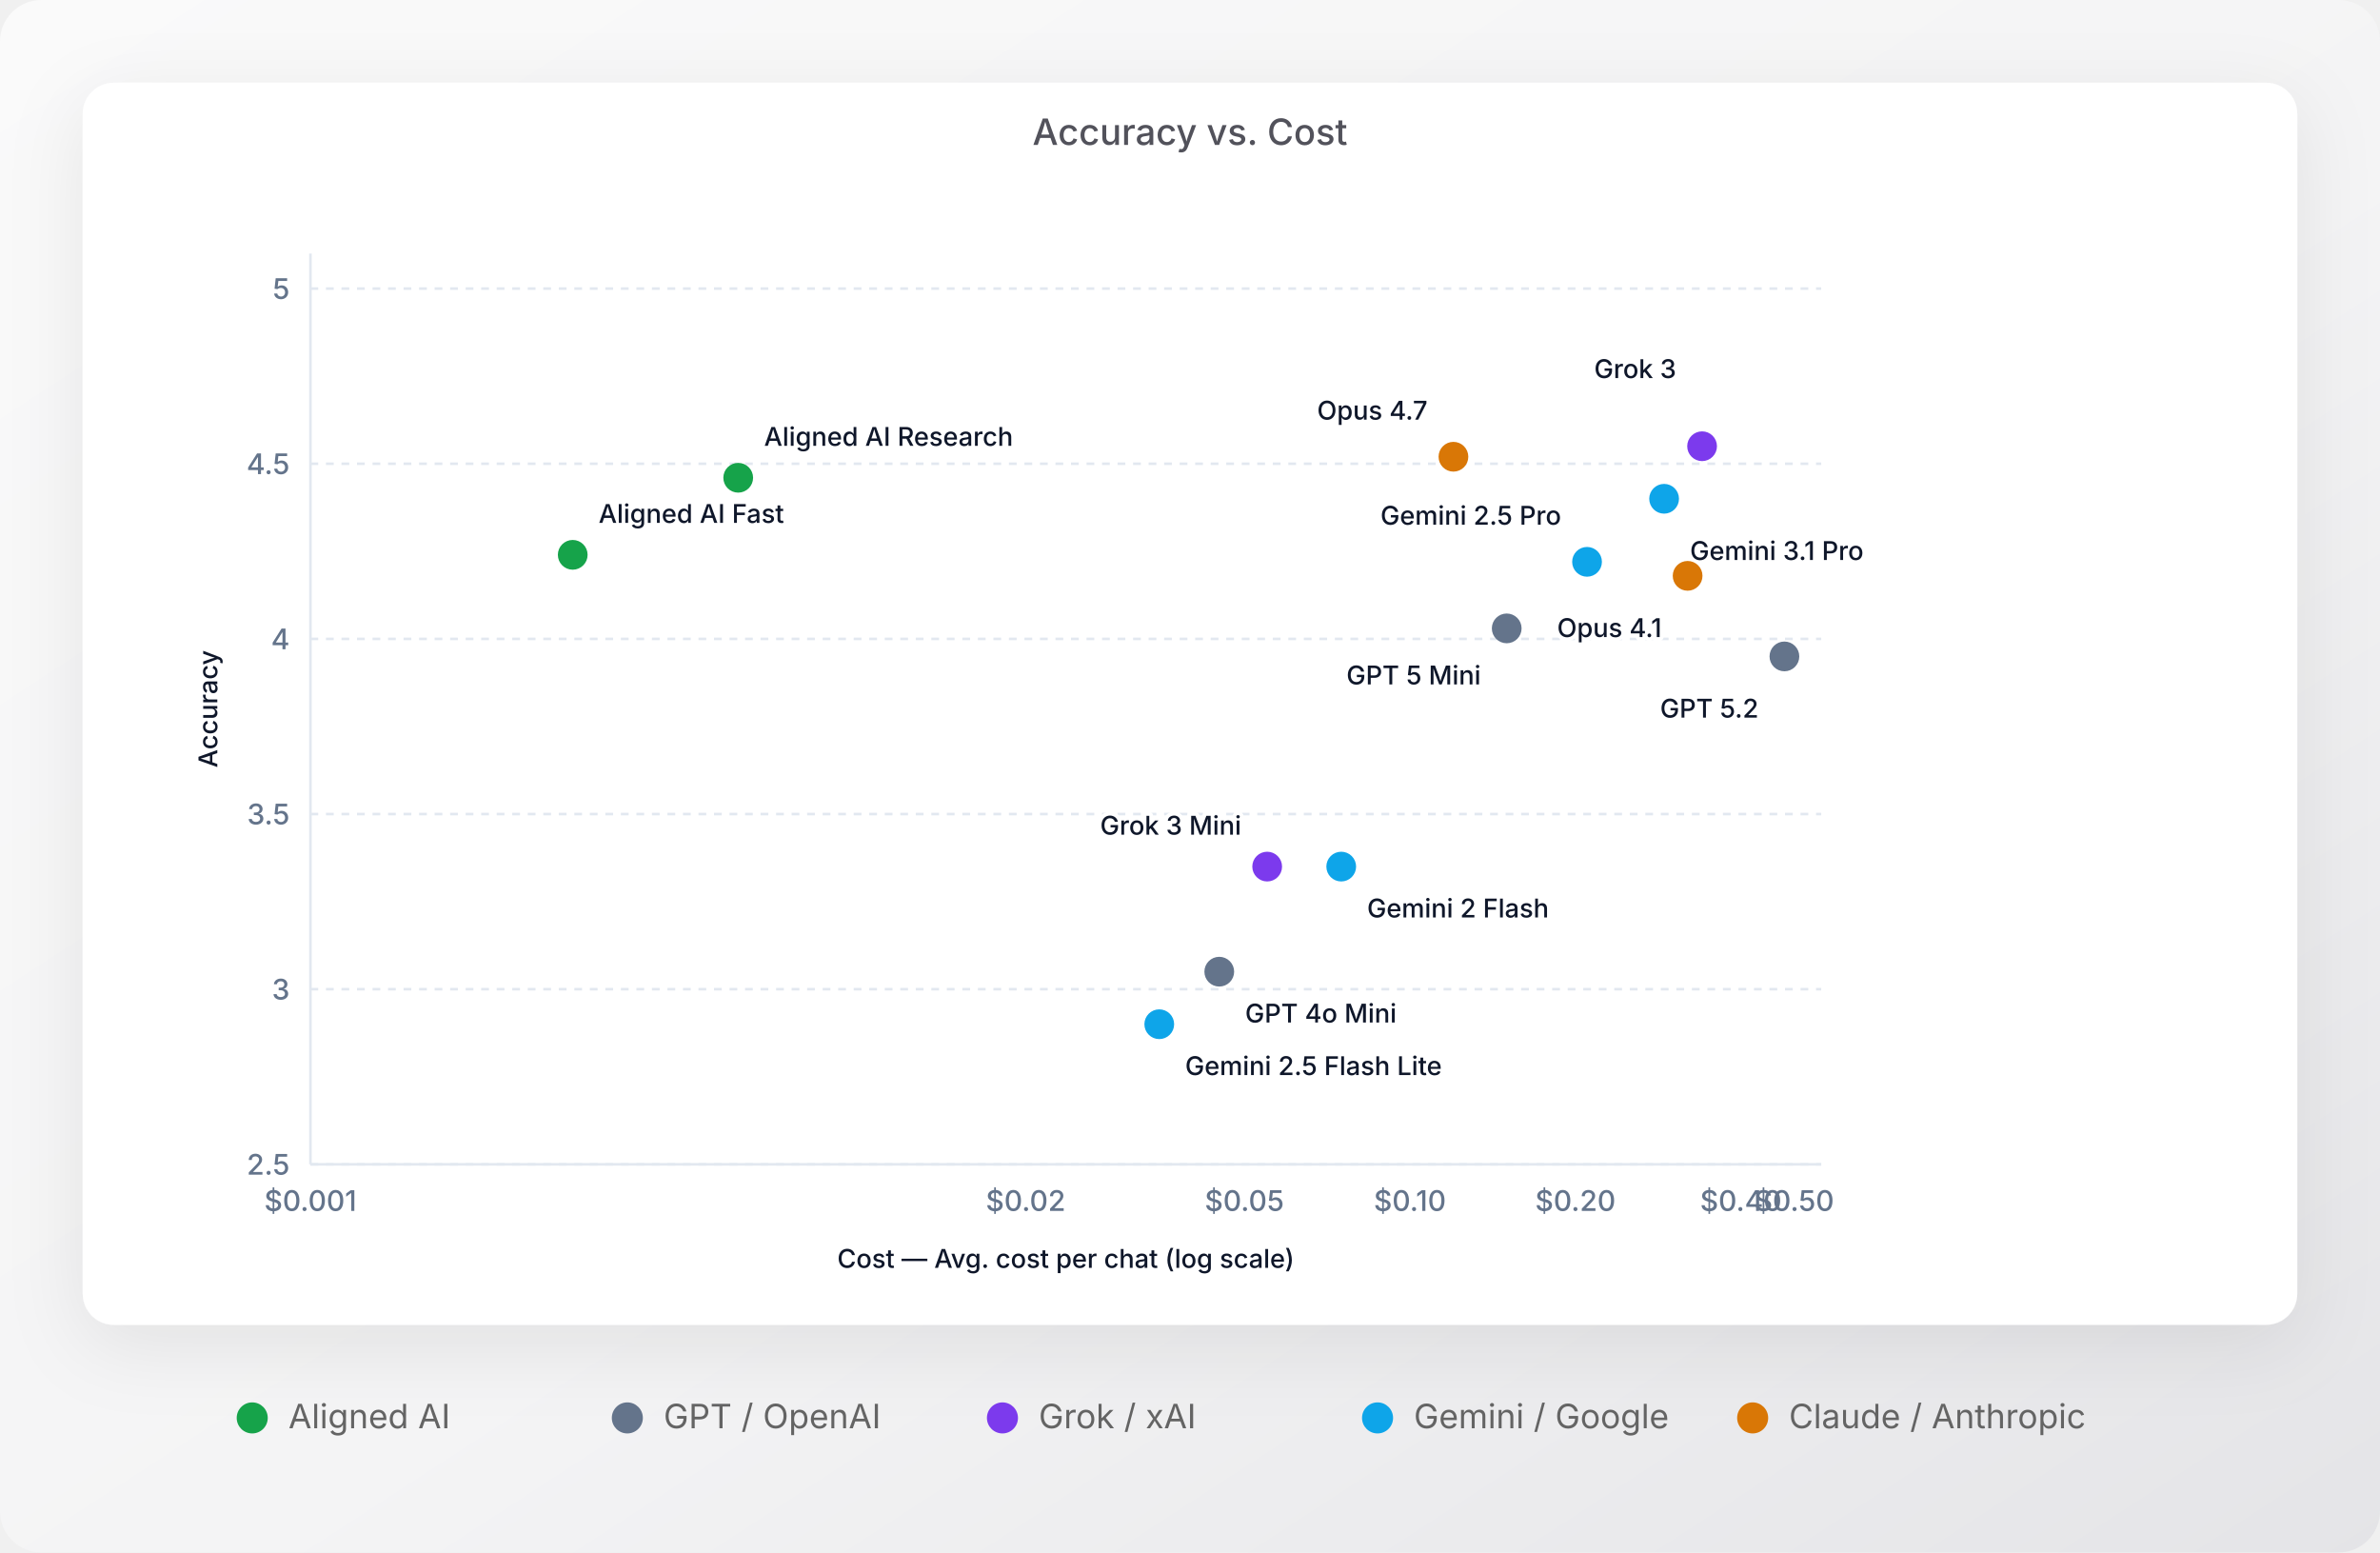
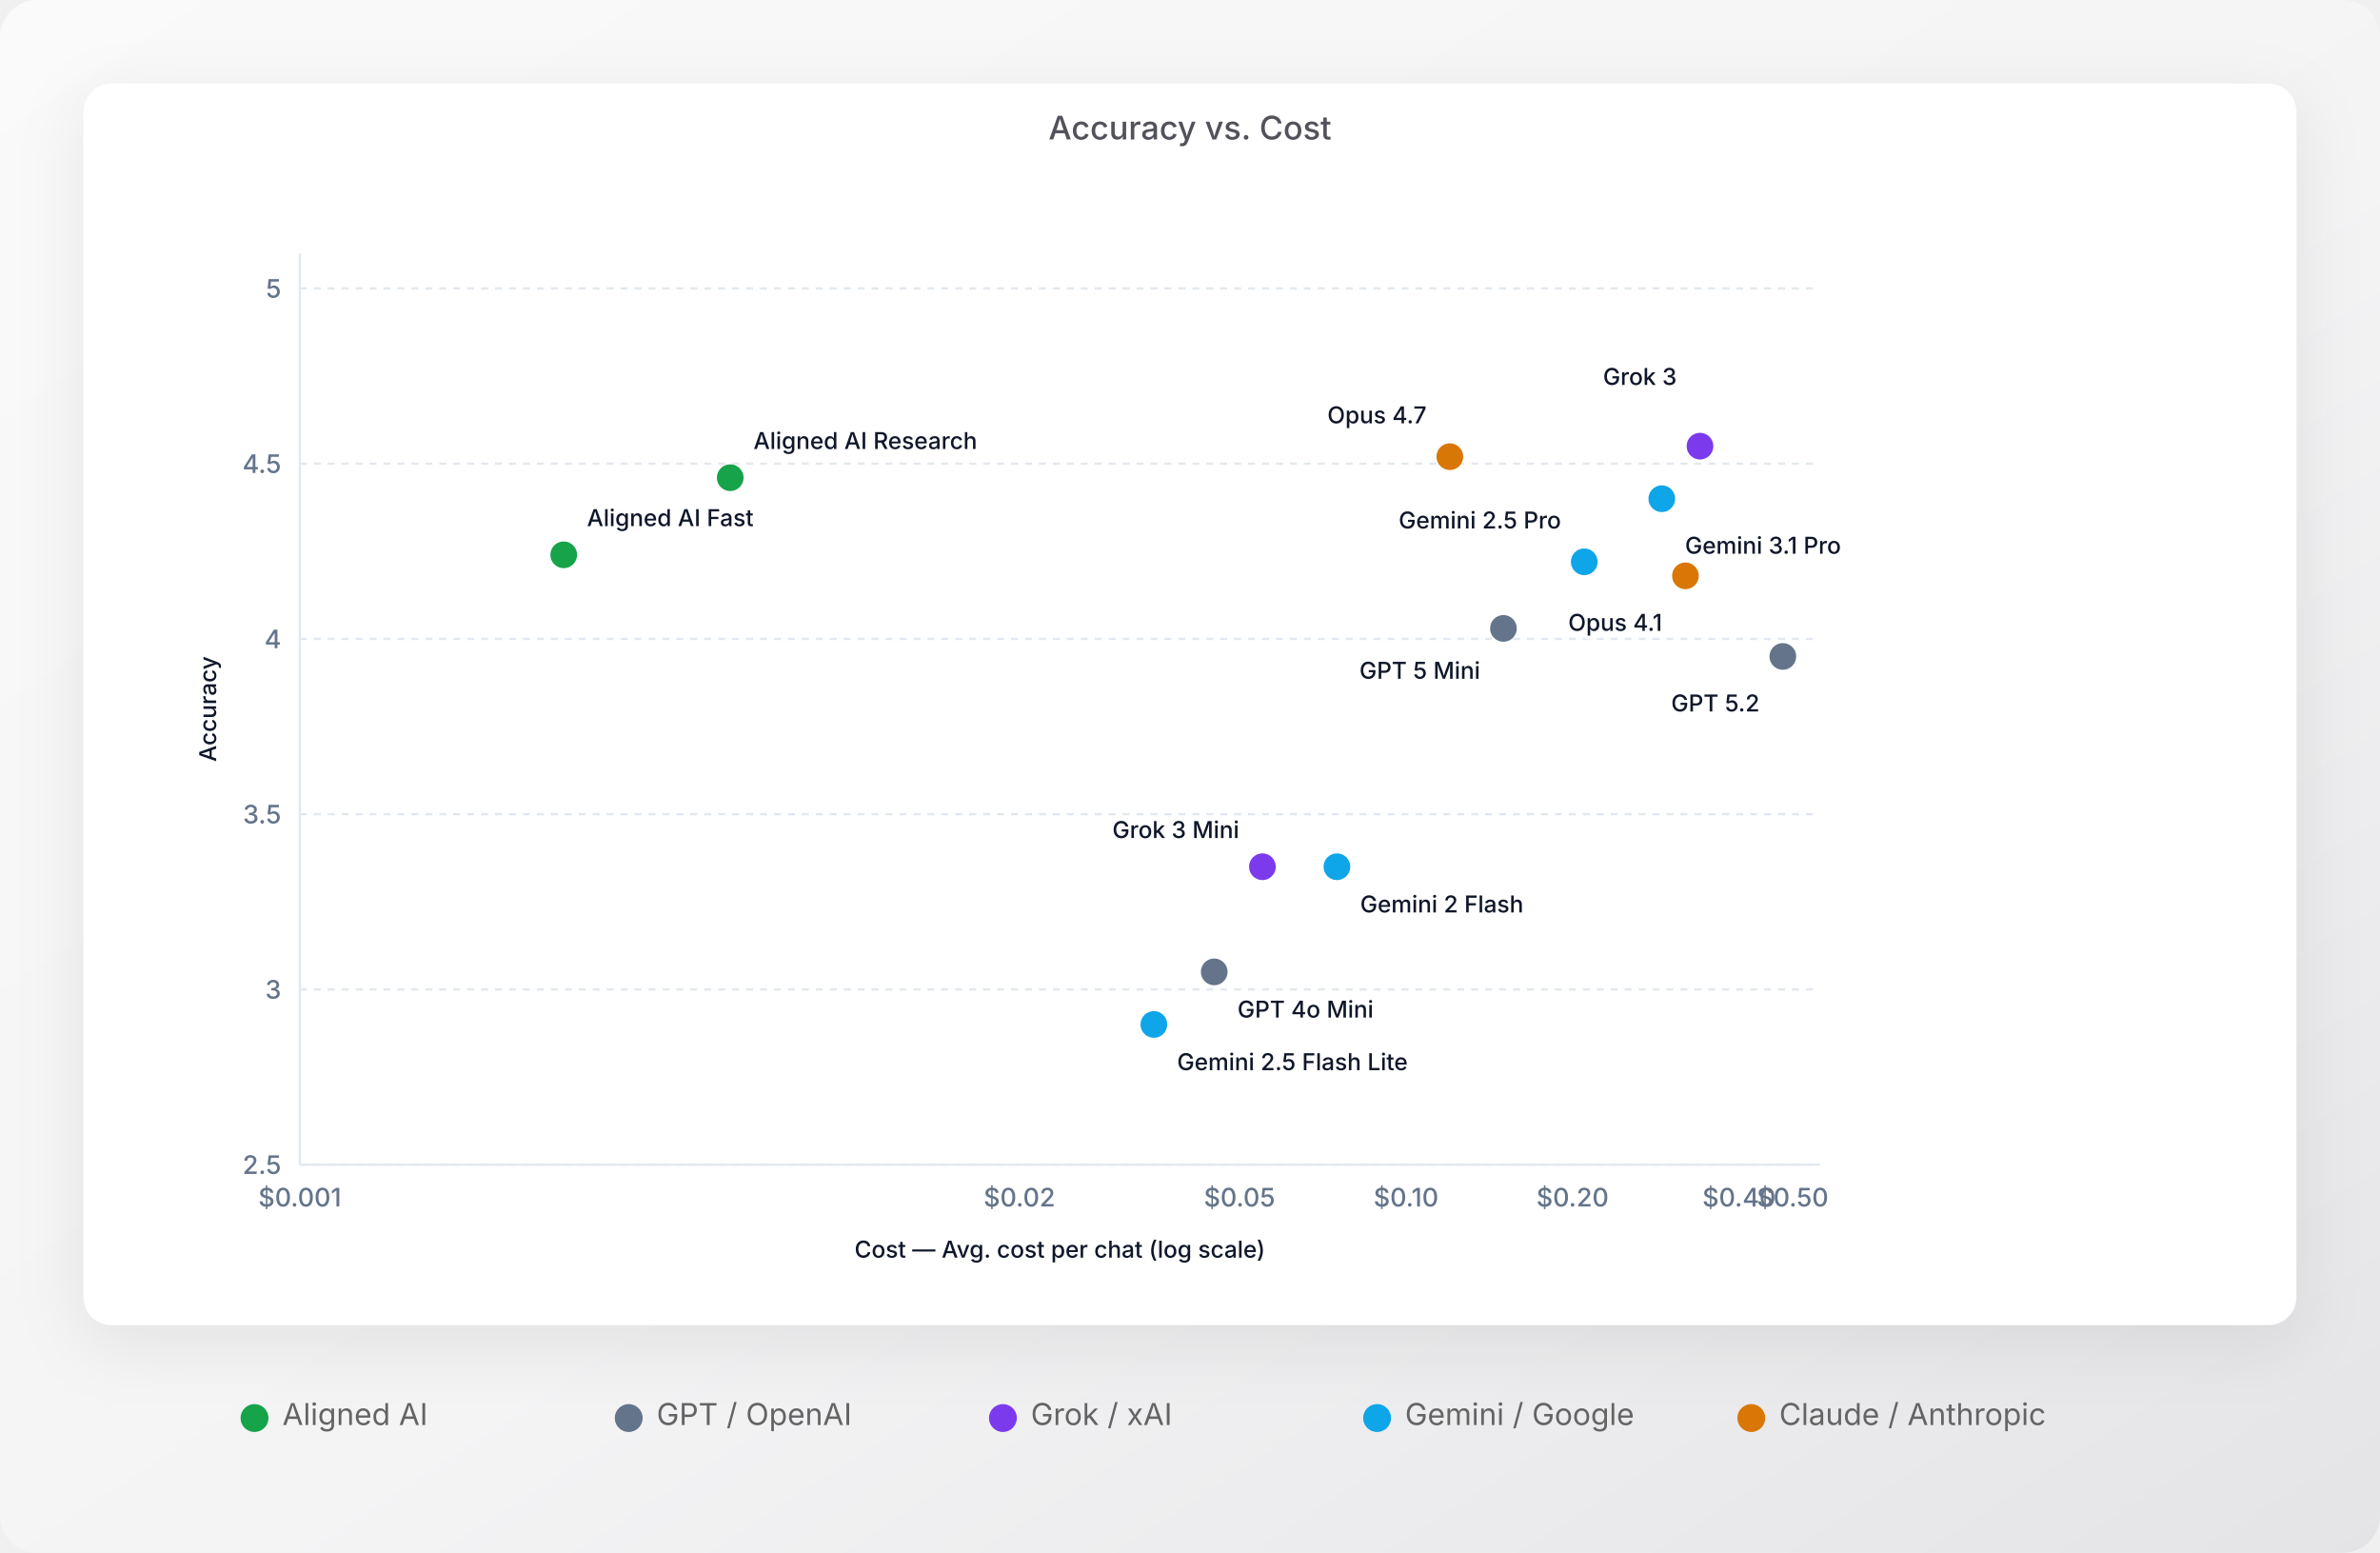
- <svg xmlns="http://www.w3.org/2000/svg" viewBox="0 0 920 600" width="100%" height="auto" preserveAspectRatio="xMidYMid meet" role="img" aria-label="Accuracy vs cost scatter plot, log scale">
+ <svg xmlns="http://www.w3.org/2000/svg" viewBox="0 0 1024 668" width="1024" height="668" preserveAspectRatio="xMidYMid meet" role="img" aria-label="Accuracy vs cost scatter plot, log scale">
  <defs>
    <linearGradient id="chart-bg" x1="0%" y1="0%" x2="100%" y2="100%">
      <stop offset="0%" stop-color="#fafafa" />
      <stop offset="55%" stop-color="#f4f4f5" />
      <stop offset="100%" stop-color="#e4e4e7" />
    </linearGradient>
    <filter id="card-shadow" x="-10%" y="-10%" width="120%" height="130%">
      <feDropShadow dx="0" dy="8" stdDeviation="15" flood-color="rgba(15,23,42,0.08)" />
    </filter>
  </defs>
  <rect width="100%" height="100%" fill="url(#chart-bg)" rx="16" />
-   <rect x="32" y="32" width="856" height="480" rx="12" fill="#ffffff" filter="url(#card-shadow)" />
-   <text x="460" y="56" text-anchor="middle" fill="#52525b" font-family="Inter, system-ui, sans-serif" font-size="14" font-weight="500">Accuracy vs. Cost</text>
-   <g transform="translate(52, 76)">
+   <rect x="36" y="36" width="952" height="534" rx="12" fill="#ffffff" filter="url(#card-shadow)" />
+   <text x="512" y="60" text-anchor="middle" fill="#52525b" font-family="Inter, system-ui, sans-serif" font-size="14" font-weight="500">Accuracy vs. Cost</text>
+   <g transform="translate(58, 85)">
    <g transform="translate(0, 0)">
-       <line x1="68" y1="374" x2="652" y2="374" stroke="#e2e8f0" stroke-dasharray="3 3" />
-       <line x1="68" y1="306.308" x2="652" y2="306.308" stroke="#e2e8f0" stroke-dasharray="3 3" />
-       <line x1="68" y1="238.615" x2="652" y2="238.615" stroke="#e2e8f0" stroke-dasharray="3 3" />
-       <line x1="68" y1="170.923" x2="652" y2="170.923" stroke="#e2e8f0" stroke-dasharray="3 3" />
-       <line x1="68" y1="103.231" x2="652" y2="103.231" stroke="#e2e8f0" stroke-dasharray="3 3" />
-       <line x1="68" y1="35.538" x2="652" y2="35.538" stroke="#e2e8f0" stroke-dasharray="3 3" />
-       <line x1="68" y1="22" x2="68" y2="374" stroke="#e2e8f0" />
-       <line x1="68" y1="374" x2="652" y2="374" stroke="#e2e8f0" />
-       <text x="60" y="378" text-anchor="end" fill="#64748b" font-family="Inter, system-ui, sans-serif" font-size="11" font-weight="500">2.5</text>
-       <text x="60" y="310.308" text-anchor="end" fill="#64748b" font-family="Inter, system-ui, sans-serif" font-size="11" font-weight="500">3</text>
-       <text x="60" y="242.615" text-anchor="end" fill="#64748b" font-family="Inter, system-ui, sans-serif" font-size="11" font-weight="500">3.5</text>
-       <text x="60" y="174.923" text-anchor="end" fill="#64748b" font-family="Inter, system-ui, sans-serif" font-size="11" font-weight="500">4</text>
-       <text x="60" y="107.231" text-anchor="end" fill="#64748b" font-family="Inter, system-ui, sans-serif" font-size="11" font-weight="500">4.5</text>
-       <text x="60" y="39.538" text-anchor="end" fill="#64748b" font-family="Inter, system-ui, sans-serif" font-size="11" font-weight="500">5</text>
-       <text x="68" y="392" text-anchor="middle" fill="#64748b" font-family="Inter, system-ui, sans-serif" font-size="11" font-weight="500">$0.001</text>
-       <text x="344.474" y="392" text-anchor="middle" fill="#64748b" font-family="Inter, system-ui, sans-serif" font-size="11" font-weight="500">$0.02</text>
-       <text x="429.037" y="392" text-anchor="middle" fill="#64748b" font-family="Inter, system-ui, sans-serif" font-size="11" font-weight="500">$0.05</text>
-       <text x="493.007" y="392" text-anchor="middle" fill="#64748b" font-family="Inter, system-ui, sans-serif" font-size="11" font-weight="500">$0.10</text>
-       <text x="556.977" y="392" text-anchor="middle" fill="#64748b" font-family="Inter, system-ui, sans-serif" font-size="11" font-weight="500">$0.20</text>
-       <text x="620.947" y="392" text-anchor="middle" fill="#64748b" font-family="Inter, system-ui, sans-serif" font-size="11" font-weight="500">$0.40</text>
-       <text x="641.541" y="392" text-anchor="middle" fill="#64748b" font-family="Inter, system-ui, sans-serif" font-size="11" font-weight="500">$0.50</text>
-       <text x="360" y="414" text-anchor="middle" fill="#0f172a" font-family="Inter, system-ui, sans-serif" font-size="10" font-weight="500">Cost — Avg. cost per chat (log scale)</text>
-       <text x="32" y="198" text-anchor="middle" fill="#0f172a" font-family="Inter, system-ui, sans-serif" font-size="10" font-weight="500" transform="rotate(-90 32 198)">Accuracy</text>
-       <circle cx="169.39" cy="138.431" r="5" fill="#16a34a" stroke="#16a34a" stroke-width="1.5" />
-       <text x="179.39" y="122.431" fill="#0f172a" font-family="Inter, system-ui, sans-serif" font-size="10" font-weight="500" text-anchor="start" dominant-baseline="middle" paint-order="stroke" stroke="#ffffff" stroke-width="3" stroke-linejoin="round">Aligned AI Fast</text>
-       <circle cx="233.36" cy="108.646" r="5" fill="#16a34a" stroke="#16a34a" stroke-width="1.5" />
-       <text x="243.36" y="92.646" fill="#0f172a" font-family="Inter, system-ui, sans-serif" font-size="10" font-weight="500" text-anchor="start" dominant-baseline="middle" paint-order="stroke" stroke="#ffffff" stroke-width="3" stroke-linejoin="round">Aligned AI Research</text>
-       <circle cx="396.12" cy="319.846" r="5" fill="#0ea5e9" stroke="#0ea5e9" stroke-width="1.5" />
-       <text x="406.12" y="335.846" fill="#0f172a" font-family="Inter, system-ui, sans-serif" font-size="10" font-weight="500" text-anchor="start" dominant-baseline="middle" paint-order="stroke" stroke="#ffffff" stroke-width="3" stroke-linejoin="round">Gemini 2.5 Flash Lite</text>
-       <circle cx="419.314" cy="299.538" r="5" fill="#64748b" stroke="#64748b" stroke-width="1.5" />
-       <text x="429.314" y="315.538" fill="#0f172a" font-family="Inter, system-ui, sans-serif" font-size="10" font-weight="500" text-anchor="start" dominant-baseline="middle" paint-order="stroke" stroke="#ffffff" stroke-width="3" stroke-linejoin="round">GPT 4o Mini</text>
-       <circle cx="437.833" cy="258.923" r="5" fill="#7c3aed" stroke="#7c3aed" stroke-width="1.5" />
-       <text x="427.833" y="242.923" fill="#0f172a" font-family="Inter, system-ui, sans-serif" font-size="10" font-weight="500" text-anchor="end" dominant-baseline="middle" paint-order="stroke" stroke="#ffffff" stroke-width="3" stroke-linejoin="round">Grok 3 Mini</text>
-       <circle cx="466.457" cy="258.923" r="5" fill="#0ea5e9" stroke="#0ea5e9" stroke-width="1.5" />
-       <text x="476.457" y="274.923" fill="#0f172a" font-family="Inter, system-ui, sans-serif" font-size="10" font-weight="500" text-anchor="start" dominant-baseline="middle" paint-order="stroke" stroke="#ffffff" stroke-width="3" stroke-linejoin="round">Gemini 2 Flash</text>
-       <circle cx="509.834" cy="100.523" r="5" fill="#d97706" stroke="#d97706" stroke-width="1.5" />
-       <text x="499.834" y="82.523" fill="#0f172a" font-family="Inter, system-ui, sans-serif" font-size="10" font-weight="500" text-anchor="end" dominant-baseline="middle" paint-order="stroke" stroke="#ffffff" stroke-width="3" stroke-linejoin="round">Opus 4.7</text>
-       <circle cx="530.427" cy="166.862" r="5" fill="#64748b" stroke="#64748b" stroke-width="1.5" />
-       <text x="520.427" y="184.862" fill="#0f172a" font-family="Inter, system-ui, sans-serif" font-size="10" font-weight="500" text-anchor="end" dominant-baseline="middle" paint-order="stroke" stroke="#ffffff" stroke-width="3" stroke-linejoin="round">GPT 5 Mini</text>
-       <circle cx="561.48" cy="141.138" r="5" fill="#0ea5e9" stroke="#0ea5e9" stroke-width="1.5" />
-       <text x="551.48" y="123.138" fill="#0f172a" font-family="Inter, system-ui, sans-serif" font-size="10" font-weight="500" text-anchor="end" dominant-baseline="middle" paint-order="stroke" stroke="#ffffff" stroke-width="3" stroke-linejoin="round">Gemini 2.5 Pro</text>
-       <circle cx="591.269" cy="116.769" r="5" fill="#0ea5e9" stroke="#0ea5e9" stroke-width="1.5" />
-       <text x="601.269" y="136.769" fill="#0f172a" font-family="Inter, system-ui, sans-serif" font-size="10" font-weight="500" text-anchor="start" dominant-baseline="middle" paint-order="stroke" stroke="#ffffff" stroke-width="3" stroke-linejoin="round">Gemini 3.1 Pro</text>
-       <circle cx="600.354" cy="146.554" r="5" fill="#d97706" stroke="#d97706" stroke-width="1.5" />
-       <text x="590.354" y="166.554" fill="#0f172a" font-family="Inter, system-ui, sans-serif" font-size="10" font-weight="500" text-anchor="end" dominant-baseline="middle" paint-order="stroke" stroke="#ffffff" stroke-width="3" stroke-linejoin="round">Opus 4.1</text>
-       <circle cx="605.949" cy="96.462" r="5" fill="#7c3aed" stroke="#7c3aed" stroke-width="1.5" />
-       <text x="595.949" y="66.462" fill="#0f172a" font-family="Inter, system-ui, sans-serif" font-size="10" font-weight="500" text-anchor="end" dominant-baseline="middle" paint-order="stroke" stroke="#ffffff" stroke-width="3" stroke-linejoin="round">Grok 3</text>
-       <circle cx="637.774" cy="177.692" r="5" fill="#64748b" stroke="#64748b" stroke-width="1.5" />
-       <text x="627.774" y="197.692" fill="#0f172a" font-family="Inter, system-ui, sans-serif" font-size="10" font-weight="500" text-anchor="end" dominant-baseline="middle" paint-order="stroke" stroke="#ffffff" stroke-width="3" stroke-linejoin="round">GPT 5.2</text>
+       <line x1="71" y1="416" x2="725" y2="416" stroke="#e2e8f0" stroke-dasharray="3 3" />
+       <line x1="71" y1="340.615" x2="725" y2="340.615" stroke="#e2e8f0" stroke-dasharray="3 3" />
+       <line x1="71" y1="265.231" x2="725" y2="265.231" stroke="#e2e8f0" stroke-dasharray="3 3" />
+       <line x1="71" y1="189.846" x2="725" y2="189.846" stroke="#e2e8f0" stroke-dasharray="3 3" />
+       <line x1="71" y1="114.462" x2="725" y2="114.462" stroke="#e2e8f0" stroke-dasharray="3 3" />
+       <line x1="71" y1="39.077" x2="725" y2="39.077" stroke="#e2e8f0" stroke-dasharray="3 3" />
+       <line x1="71" y1="24" x2="71" y2="416" stroke="#e2e8f0" />
+       <line x1="71" y1="416" x2="725" y2="416" stroke="#e2e8f0" />
+       <text x="63" y="420" text-anchor="end" fill="#64748b" font-family="Inter, system-ui, sans-serif" font-size="11" font-weight="500">2.5</text>
+       <text x="63" y="344.615" text-anchor="end" fill="#64748b" font-family="Inter, system-ui, sans-serif" font-size="11" font-weight="500">3</text>
+       <text x="63" y="269.231" text-anchor="end" fill="#64748b" font-family="Inter, system-ui, sans-serif" font-size="11" font-weight="500">3.5</text>
+       <text x="63" y="193.846" text-anchor="end" fill="#64748b" font-family="Inter, system-ui, sans-serif" font-size="11" font-weight="500">4</text>
+       <text x="63" y="118.462" text-anchor="end" fill="#64748b" font-family="Inter, system-ui, sans-serif" font-size="11" font-weight="500">4.5</text>
+       <text x="63" y="43.077" text-anchor="end" fill="#64748b" font-family="Inter, system-ui, sans-serif" font-size="11" font-weight="500">5</text>
+       <text x="71" y="434" text-anchor="middle" fill="#64748b" font-family="Inter, system-ui, sans-serif" font-size="11" font-weight="500">$0.001</text>
+       <text x="380.613" y="434" text-anchor="middle" fill="#64748b" font-family="Inter, system-ui, sans-serif" font-size="11" font-weight="500">$0.02</text>
+       <text x="475.312" y="434" text-anchor="middle" fill="#64748b" font-family="Inter, system-ui, sans-serif" font-size="11" font-weight="500">$0.05</text>
+       <text x="546.95" y="434" text-anchor="middle" fill="#64748b" font-family="Inter, system-ui, sans-serif" font-size="11" font-weight="500">$0.10</text>
+       <text x="618.588" y="434" text-anchor="middle" fill="#64748b" font-family="Inter, system-ui, sans-serif" font-size="11" font-weight="500">$0.20</text>
+       <text x="690.225" y="434" text-anchor="middle" fill="#64748b" font-family="Inter, system-ui, sans-serif" font-size="11" font-weight="500">$0.40</text>
+       <text x="713.287" y="434" text-anchor="middle" fill="#64748b" font-family="Inter, system-ui, sans-serif" font-size="11" font-weight="500">$0.50</text>
+       <text x="398" y="456" text-anchor="middle" fill="#0f172a" font-family="Inter, system-ui, sans-serif" font-size="10" font-weight="500">Cost — Avg. cost per chat (log scale)</text>
+       <text x="35" y="220" text-anchor="middle" fill="#0f172a" font-family="Inter, system-ui, sans-serif" font-size="10" font-weight="500" transform="rotate(-90 35 220)">Accuracy</text>
+       <circle cx="184.543" cy="153.662" r="5" fill="#16a34a" stroke="#16a34a" stroke-width="1.5" />
+       <text x="194.543" y="137.662" fill="#0f172a" font-family="Inter, system-ui, sans-serif" font-size="10" font-weight="500" text-anchor="start" dominant-baseline="middle" paint-order="stroke" stroke="#ffffff" stroke-width="3" stroke-linejoin="round">Aligned AI Fast</text>
+       <circle cx="256.181" cy="120.492" r="5" fill="#16a34a" stroke="#16a34a" stroke-width="1.5" />
+       <text x="266.181" y="104.492" fill="#0f172a" font-family="Inter, system-ui, sans-serif" font-size="10" font-weight="500" text-anchor="start" dominant-baseline="middle" paint-order="stroke" stroke="#ffffff" stroke-width="3" stroke-linejoin="round">Aligned AI Research</text>
+       <circle cx="438.45" cy="355.692" r="5" fill="#0ea5e9" stroke="#0ea5e9" stroke-width="1.5" />
+       <text x="448.45" y="371.692" fill="#0f172a" font-family="Inter, system-ui, sans-serif" font-size="10" font-weight="500" text-anchor="start" dominant-baseline="middle" paint-order="stroke" stroke="#ffffff" stroke-width="3" stroke-linejoin="round">Gemini 2.5 Flash Lite</text>
+       <circle cx="464.423" cy="333.077" r="5" fill="#64748b" stroke="#64748b" stroke-width="1.5" />
+       <text x="474.423" y="349.077" fill="#0f172a" font-family="Inter, system-ui, sans-serif" font-size="10" font-weight="500" text-anchor="start" dominant-baseline="middle" paint-order="stroke" stroke="#ffffff" stroke-width="3" stroke-linejoin="round">GPT 4o Mini</text>
+       <circle cx="485.163" cy="287.846" r="5" fill="#7c3aed" stroke="#7c3aed" stroke-width="1.5" />
+       <text x="475.163" y="271.846" fill="#0f172a" font-family="Inter, system-ui, sans-serif" font-size="10" font-weight="500" text-anchor="end" dominant-baseline="middle" paint-order="stroke" stroke="#ffffff" stroke-width="3" stroke-linejoin="round">Grok 3 Mini</text>
+       <circle cx="517.218" cy="287.846" r="5" fill="#0ea5e9" stroke="#0ea5e9" stroke-width="1.5" />
+       <text x="527.218" y="303.846" fill="#0f172a" font-family="Inter, system-ui, sans-serif" font-size="10" font-weight="500" text-anchor="start" dominant-baseline="middle" paint-order="stroke" stroke="#ffffff" stroke-width="3" stroke-linejoin="round">Gemini 2 Flash</text>
+       <circle cx="565.793" cy="111.446" r="5" fill="#d97706" stroke="#d97706" stroke-width="1.5" />
+       <text x="555.793" y="93.446" fill="#0f172a" font-family="Inter, system-ui, sans-serif" font-size="10" font-weight="500" text-anchor="end" dominant-baseline="middle" paint-order="stroke" stroke="#ffffff" stroke-width="3" stroke-linejoin="round">Opus 4.7</text>
+       <circle cx="588.855" cy="185.323" r="5" fill="#64748b" stroke="#64748b" stroke-width="1.5" />
+       <text x="578.855" y="203.323" fill="#0f172a" font-family="Inter, system-ui, sans-serif" font-size="10" font-weight="500" text-anchor="end" dominant-baseline="middle" paint-order="stroke" stroke="#ffffff" stroke-width="3" stroke-linejoin="round">GPT 5 Mini</text>
+       <circle cx="623.63" cy="156.677" r="5" fill="#0ea5e9" stroke="#0ea5e9" stroke-width="1.5" />
+       <text x="613.63" y="138.677" fill="#0f172a" font-family="Inter, system-ui, sans-serif" font-size="10" font-weight="500" text-anchor="end" dominant-baseline="middle" paint-order="stroke" stroke="#ffffff" stroke-width="3" stroke-linejoin="round">Gemini 2.5 Pro</text>
+       <circle cx="656.989" cy="129.538" r="5" fill="#0ea5e9" stroke="#0ea5e9" stroke-width="1.5" />
+       <text x="666.989" y="149.538" fill="#0f172a" font-family="Inter, system-ui, sans-serif" font-size="10" font-weight="500" text-anchor="start" dominant-baseline="middle" paint-order="stroke" stroke="#ffffff" stroke-width="3" stroke-linejoin="round">Gemini 3.1 Pro</text>
+       <circle cx="667.163" cy="162.708" r="5" fill="#d97706" stroke="#d97706" stroke-width="1.5" />
+       <text x="657.163" y="182.708" fill="#0f172a" font-family="Inter, system-ui, sans-serif" font-size="10" font-weight="500" text-anchor="end" dominant-baseline="middle" paint-order="stroke" stroke="#ffffff" stroke-width="3" stroke-linejoin="round">Opus 4.1</text>
+       <circle cx="673.429" cy="106.923" r="5" fill="#7c3aed" stroke="#7c3aed" stroke-width="1.5" />
+       <text x="663.429" y="76.923" fill="#0f172a" font-family="Inter, system-ui, sans-serif" font-size="10" font-weight="500" text-anchor="end" dominant-baseline="middle" paint-order="stroke" stroke="#ffffff" stroke-width="3" stroke-linejoin="round">Grok 3</text>
+       <circle cx="709.068" cy="197.385" r="5" fill="#64748b" stroke="#64748b" stroke-width="1.5" />
+       <text x="699.068" y="217.385" fill="#0f172a" font-family="Inter, system-ui, sans-serif" font-size="10" font-weight="500" text-anchor="end" dominant-baseline="middle" paint-order="stroke" stroke="#ffffff" stroke-width="3" stroke-linejoin="round">GPT 5.2</text>
    </g>
  </g>
-   <g transform="translate(97.5, 548)">
+   <g transform="translate(109.5, 610)">
    <circle cx="0" cy="0" r="6" fill="#16a34a" />
-     <text x="14" y="4" fill="#646464" font-family="Inter, system-ui, sans-serif" font-size="13">Aligned AI</text>
+     <text x="12" y="3" fill="#646464" font-family="Inter, system-ui, sans-serif" font-size="13">Aligned AI</text>
  </g>
-   <g transform="translate(242.5, 548)">
+   <g transform="translate(270.5, 610)">
    <circle cx="0" cy="0" r="6" fill="#64748b" />
-     <text x="14" y="4" fill="#646464" font-family="Inter, system-ui, sans-serif" font-size="13">GPT / OpenAI</text>
+     <text x="12" y="3" fill="#646464" font-family="Inter, system-ui, sans-serif" font-size="13">GPT / OpenAI</text>
  </g>
-   <g transform="translate(387.5, 548)">
+   <g transform="translate(431.5, 610)">
    <circle cx="0" cy="0" r="6" fill="#7c3aed" />
-     <text x="14" y="4" fill="#646464" font-family="Inter, system-ui, sans-serif" font-size="13">Grok / xAI</text>
+     <text x="12" y="3" fill="#646464" font-family="Inter, system-ui, sans-serif" font-size="13">Grok / xAI</text>
  </g>
-   <g transform="translate(532.5, 548)">
+   <g transform="translate(592.5, 610)">
    <circle cx="0" cy="0" r="6" fill="#0ea5e9" />
-     <text x="14" y="4" fill="#646464" font-family="Inter, system-ui, sans-serif" font-size="13">Gemini / Google</text>
+     <text x="12" y="3" fill="#646464" font-family="Inter, system-ui, sans-serif" font-size="13">Gemini / Google</text>
  </g>
-   <g transform="translate(677.5, 548)">
+   <g transform="translate(753.5, 610)">
    <circle cx="0" cy="0" r="6" fill="#d97706" />
-     <text x="14" y="4" fill="#646464" font-family="Inter, system-ui, sans-serif" font-size="13">Claude / Anthropic</text>
+     <text x="12" y="3" fill="#646464" font-family="Inter, system-ui, sans-serif" font-size="13">Claude / Anthropic</text>
  </g>
</svg>
